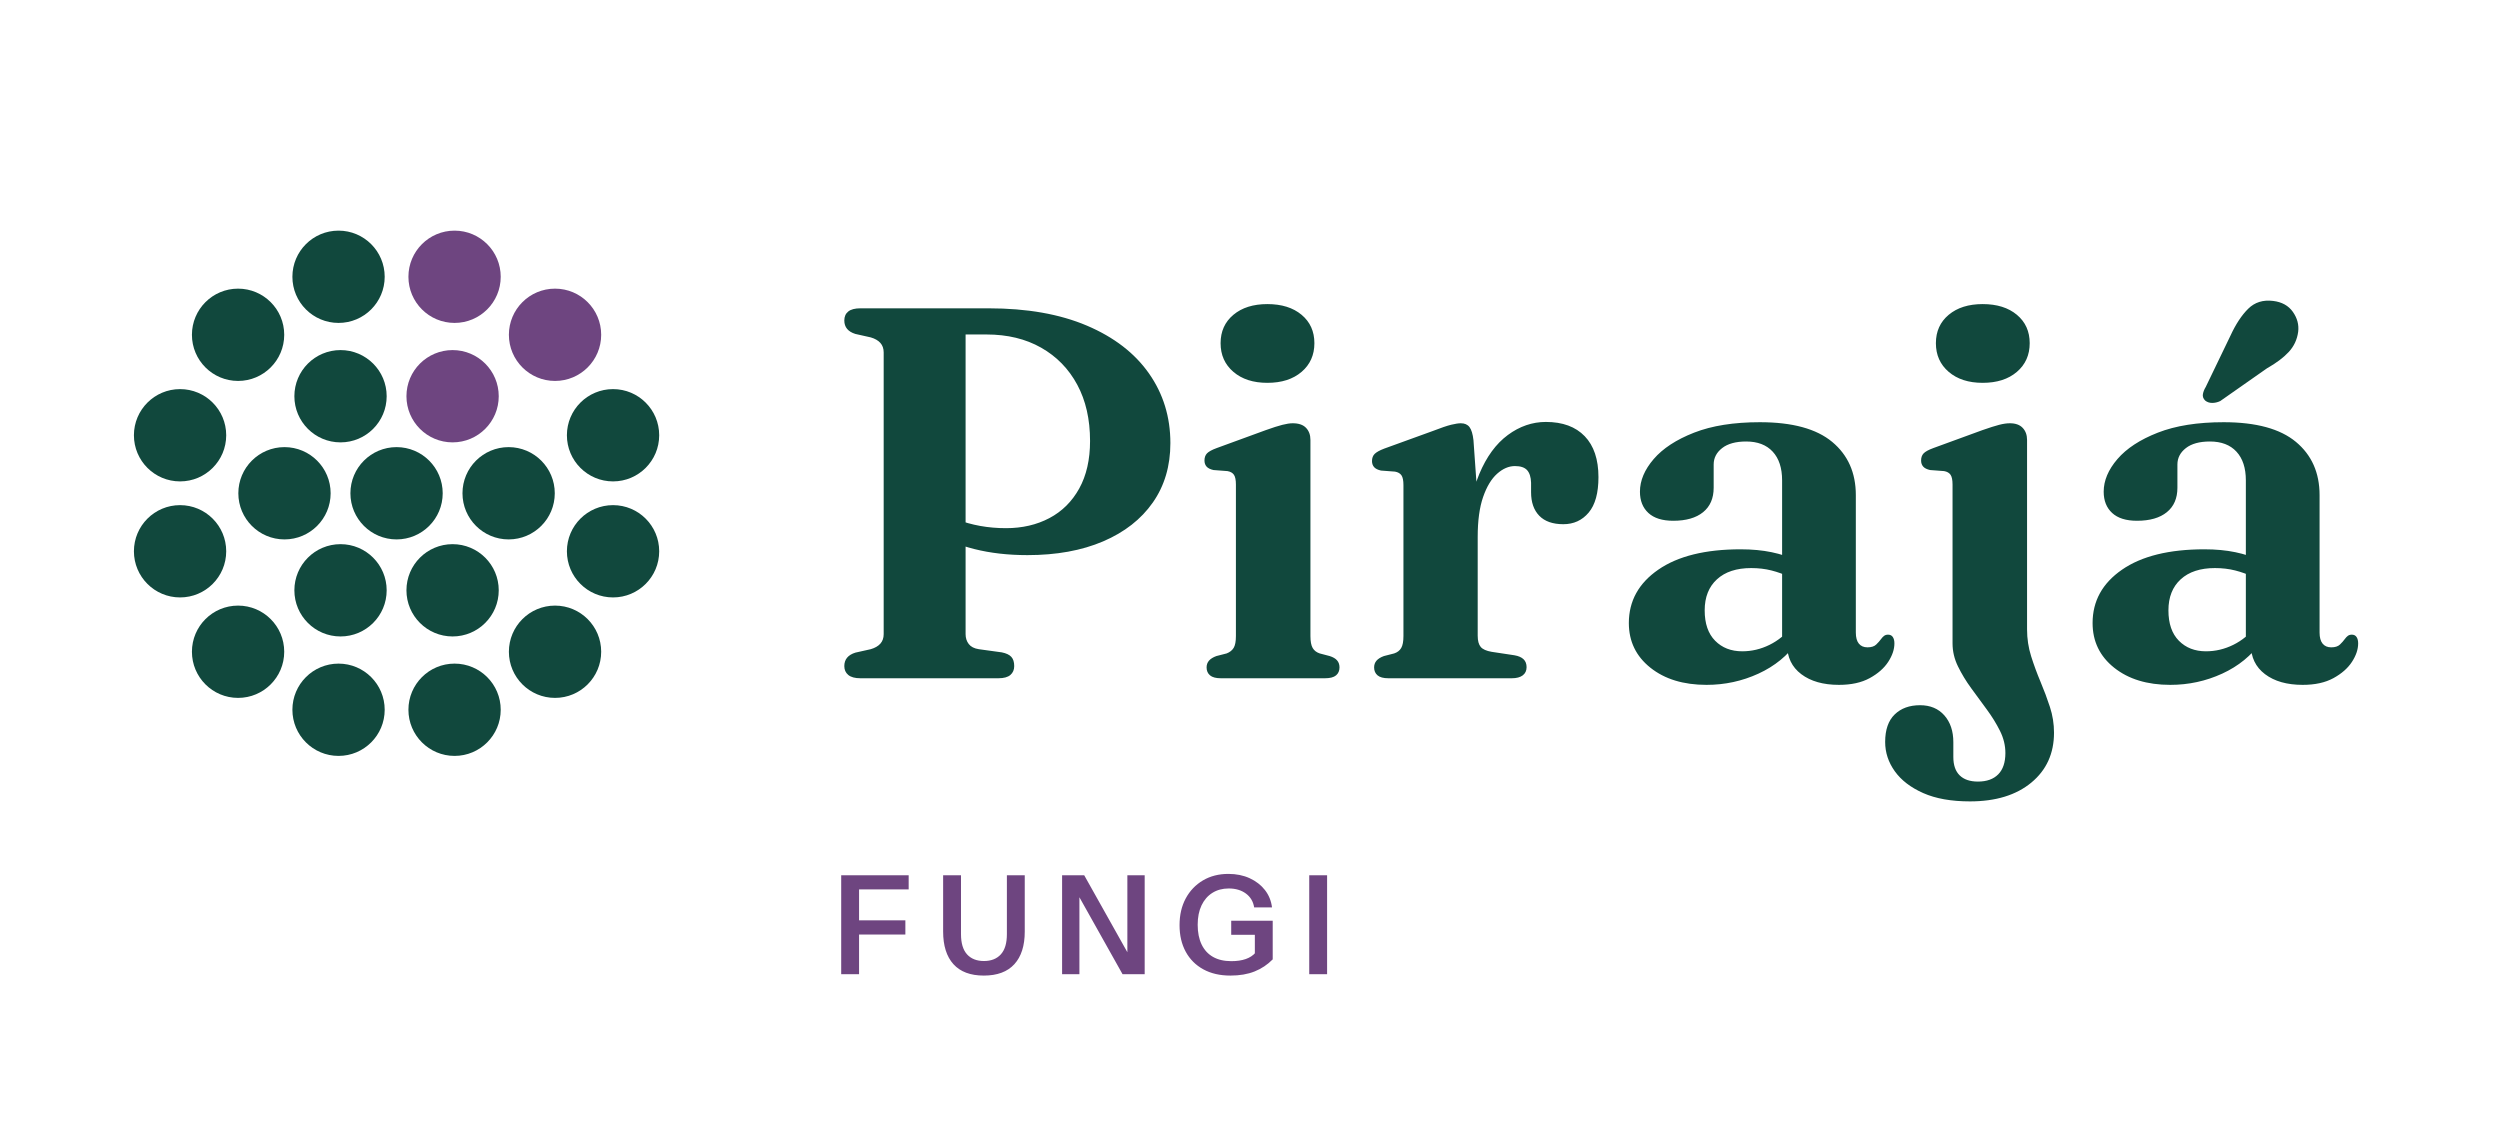
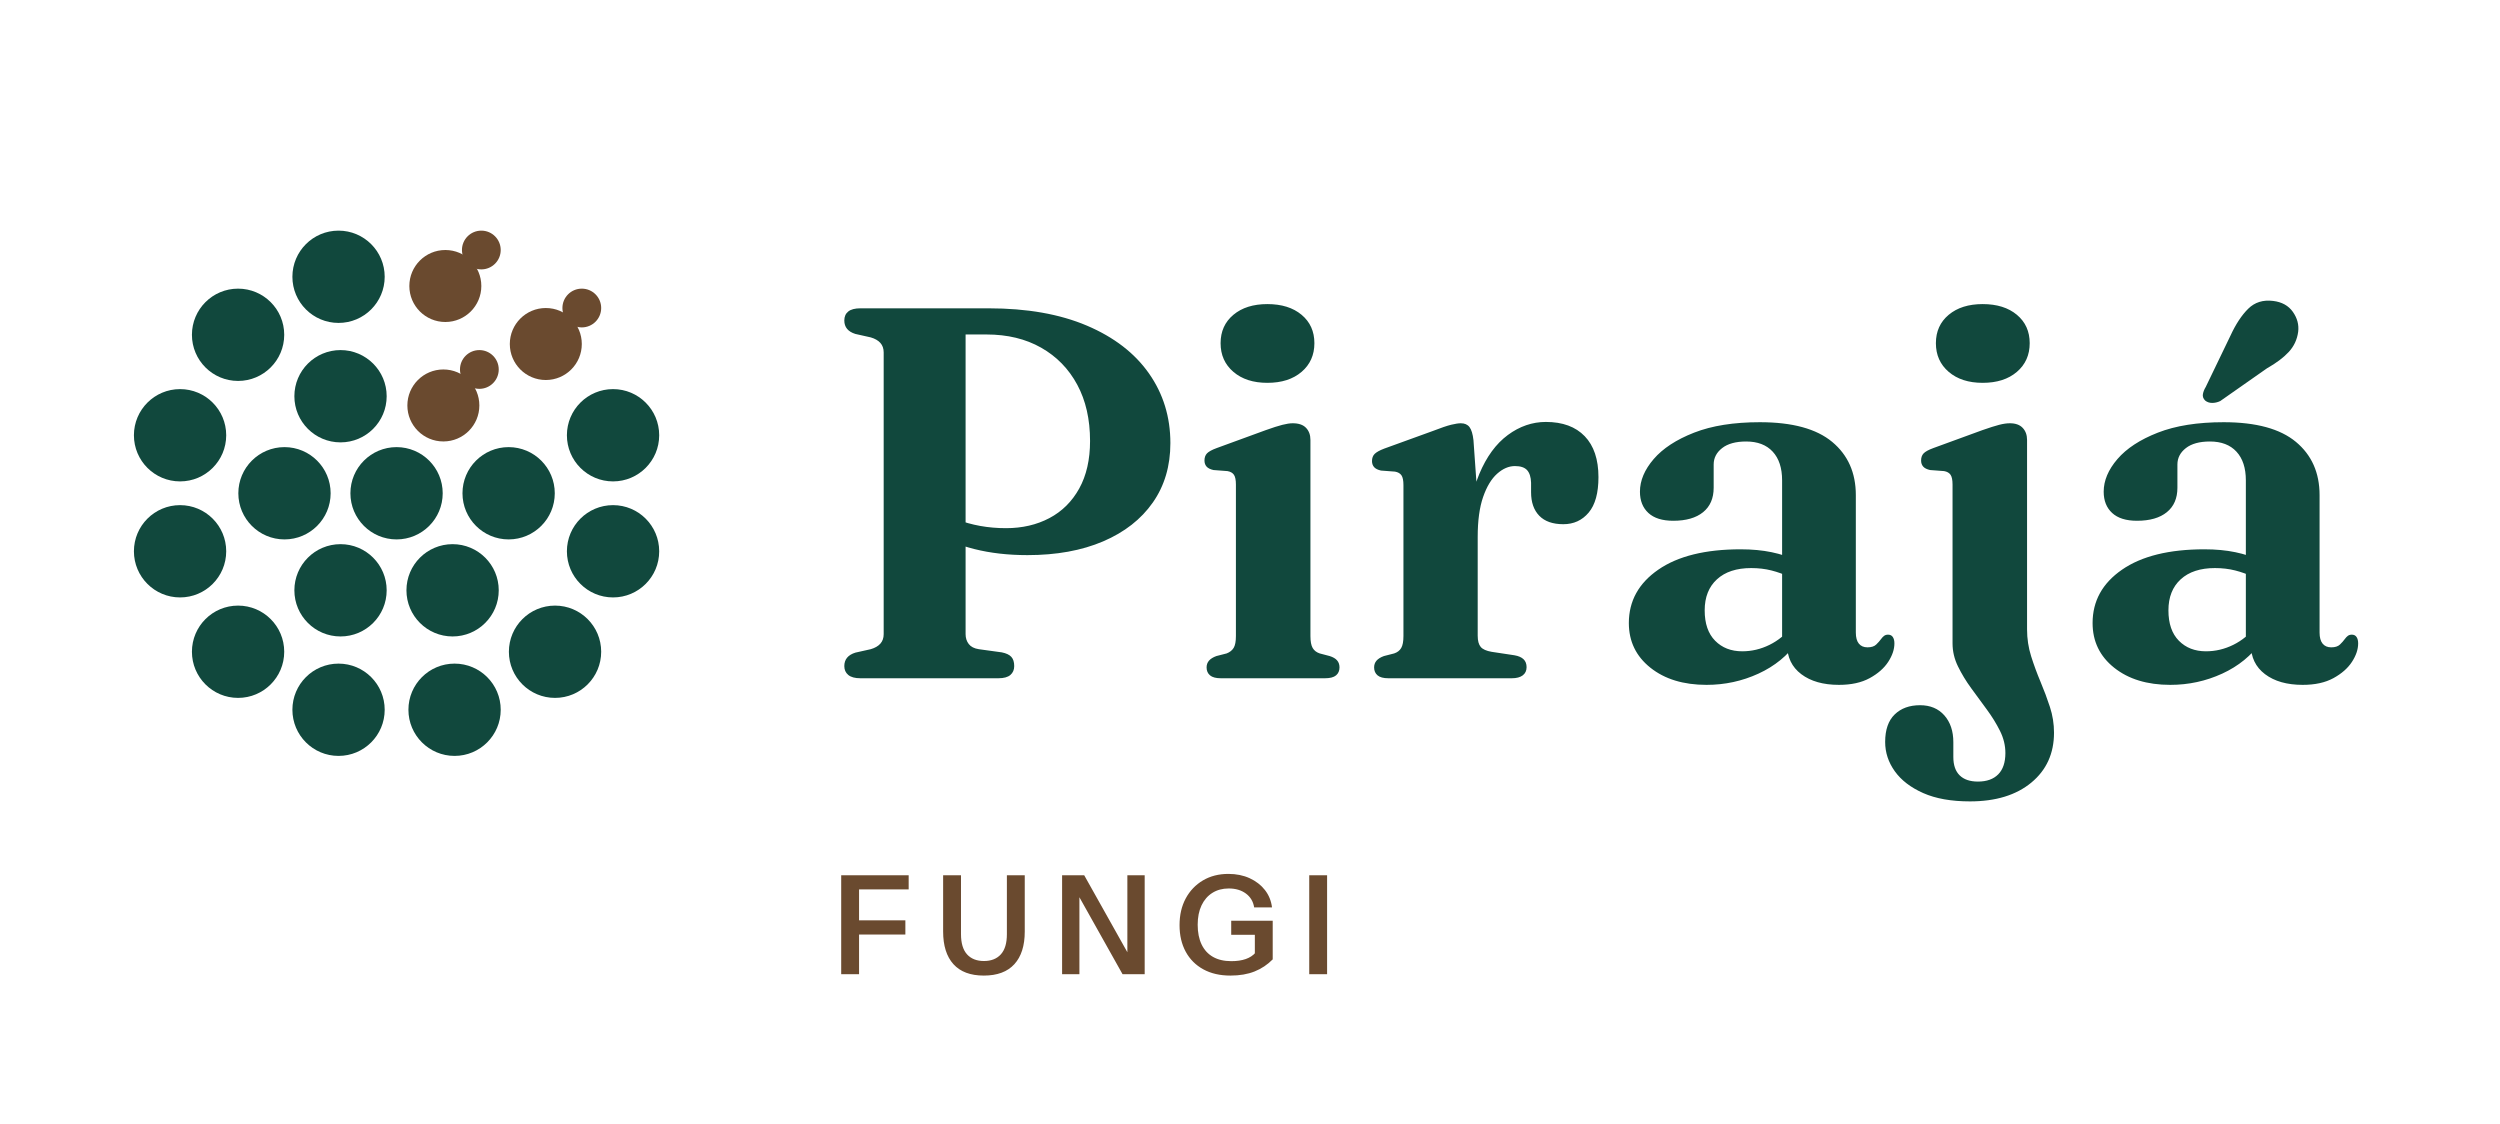
<svg xmlns="http://www.w3.org/2000/svg" viewBox="-25.34 -128.34 473.05 212.68">
  <g transform="translate(0.00 -84.70) scale(1.2474)">
    <circle cx="39.84" cy="39.84" r="7.00" fill="#11483D" />
-     <circle cx="48.34" cy="25.12" r="7.00" fill="#6E4580" />
+     <circle cx="46.94" cy="26.52" r="5.46" fill="#6A4A2F" />
+     <circle cx="52.40" cy="21.06" r="2.94" fill="#6A4A2F" />
    <circle cx="56.84" cy="39.84" r="7.00" fill="#11483D" />
    <circle cx="48.34" cy="54.56" r="7.00" fill="#11483D" />
    <circle cx="31.34" cy="54.56" r="7.00" fill="#11483D" />
    <circle cx="22.84" cy="39.84" r="7.00" fill="#11483D" />
    <circle cx="31.34" cy="25.12" r="7.00" fill="#11483D" />
-     <circle cx="48.64" cy="7.00" r="7.00" fill="#6E4580" />
-     <circle cx="63.88" cy="15.80" r="7.00" fill="#6E4580" />
+     <circle cx="47.24" cy="8.40" r="5.46" fill="#6A4A2F" />
+     <circle cx="52.70" cy="2.94" r="2.94" fill="#6A4A2F" />
+     <circle cx="62.48" cy="17.20" r="5.46" fill="#6A4A2F" />
+     <circle cx="67.94" cy="11.74" r="2.94" fill="#6A4A2F" />
    <circle cx="72.68" cy="31.04" r="7.00" fill="#11483D" />
    <circle cx="72.68" cy="48.64" r="7.00" fill="#11483D" />
    <circle cx="63.88" cy="63.88" r="7.00" fill="#11483D" />
    <circle cx="48.64" cy="72.68" r="7.00" fill="#11483D" />
    <circle cx="31.04" cy="72.68" r="7.00" fill="#11483D" />
    <circle cx="15.80" cy="63.88" r="7.00" fill="#11483D" />
    <circle cx="7.00" cy="48.64" r="7.00" fill="#11483D" />
    <circle cx="7.00" cy="31.04" r="7.00" fill="#11483D" />
    <circle cx="15.80" cy="15.80" r="7.00" fill="#11483D" />
    <circle cx="31.04" cy="7.00" r="7.00" fill="#11483D" />
  </g>
  <g transform="translate(129.22 0)">
    <path d="M66.9 -44.5Q66.9 -38.0 63.575 -33.25Q60.25 -28.5 54.175 -25.9Q48.1 -23.3 39.85 -23.3Q34.35 -23.3 29.8 -24.45Q25.25 -25.6 21.85 -27.7L22.55 -32.15Q24.35 -30.9 26.45 -30.075Q28.55 -29.25 30.9 -28.825Q33.25 -28.4 35.8 -28.4Q40.4 -28.4 44.0 -30.3Q47.6 -32.2 49.65 -35.9Q51.7 -39.6 51.7 -44.9Q51.7 -51.05 49.275 -55.55Q46.85 -60.05 42.45 -62.55Q38.05 -65.05 32.1 -65.05H28.15V-8.35Q28.15 -7.25 28.75 -6.475Q29.35 -5.7 30.65 -5.5L35.0 -4.9Q36.25 -4.65 36.8 -4.05Q37.35 -3.45 37.35 -2.3Q37.35 -1.25 36.625 -0.625Q35.9 0.0 34.35 0.0H8.25Q6.7 0.0 5.95 -0.625Q5.2 -1.25 5.2 -2.3Q5.2 -4.2 7.3 -4.85L10.2 -5.5Q11.4 -5.85 12.025 -6.55Q12.65 -7.25 12.65 -8.35V-61.65Q12.65 -62.75 12.025 -63.45Q11.4 -64.15 10.2 -64.5L7.3 -65.15Q5.2 -65.8 5.2 -67.7Q5.2 -68.8 5.95 -69.4Q6.7 -70.0 8.25 -70.0H32.5Q43.4 -70.0 51.1 -66.725Q58.8 -63.45 62.85 -57.675Q66.9 -51.9 66.9 -44.5ZM93.4 -45.1V-8.0Q93.4 -6.45 93.825 -5.725Q94.25 -5.0 95.15 -4.7L97.05 -4.2Q98.0 -3.9 98.45 -3.375Q98.9 -2.85 98.9 -2.05Q98.9 -1.1 98.25 -0.55Q97.6 0.0 96.15 0.0H76.45Q75.05 0.0 74.4 -0.55Q73.75 -1.1 73.75 -2.05Q73.75 -2.8 74.2 -3.325Q74.65 -3.85 75.6 -4.2L77.55 -4.7Q78.45 -5.05 78.875 -5.75Q79.3 -6.45 79.3 -8.0V-36.65Q79.3 -37.95 78.925 -38.5Q78.55 -39.05 77.7 -39.2L75.05 -39.4Q74.15 -39.6 73.75 -40.05Q73.35 -40.5 73.35 -41.2Q73.35 -42.05 73.825 -42.55Q74.3 -43.05 75.65 -43.55L84.95 -46.95Q86.9 -47.65 88.075 -47.95Q89.25 -48.25 90.05 -48.25Q91.75 -48.25 92.575 -47.375Q93.4 -46.5 93.4 -45.1ZM85.25 -55.9Q81.25 -55.9 78.825 -57.975Q76.4 -60.05 76.4 -63.4Q76.4 -66.75 78.825 -68.775Q81.25 -70.8 85.25 -70.8Q89.3 -70.8 91.725 -68.775Q94.15 -66.75 94.15 -63.4Q94.15 -60.05 91.725 -57.975Q89.3 -55.9 85.25 -55.9ZM123.3 -26.5Q123.3 -33.75 125.35 -38.65Q127.4 -43.55 130.75 -46.025Q134.1 -48.5 137.95 -48.5Q142.7 -48.5 145.3 -45.8Q147.9 -43.1 147.9 -38.05Q147.9 -33.55 146.05 -31.35Q144.2 -29.15 141.25 -29.15Q138.25 -29.15 136.7 -30.75Q135.15 -32.35 135.15 -35.2V-37.0Q135.1 -38.6 134.4 -39.375Q133.7 -40.15 132.1 -40.15Q130.35 -40.15 128.725 -38.7Q127.1 -37.25 126.075 -34.3Q125.05 -31.35 125.05 -26.75ZM124.25 -45.05 125.05 -33.7V-8.05Q125.05 -6.6 125.625 -5.925Q126.2 -5.25 127.7 -5.0L132.0 -4.35Q133.15 -4.15 133.725 -3.6Q134.3 -3.05 134.3 -2.1Q134.3 -1.1 133.575 -0.55Q132.85 0.0 131.5 0.0H108.15Q106.75 0.0 106.1 -0.55Q105.45 -1.1 105.45 -2.05Q105.45 -2.8 105.9 -3.325Q106.35 -3.85 107.3 -4.2L109.25 -4.7Q110.15 -5.0 110.575 -5.725Q111.0 -6.45 111.0 -8.0V-36.55Q111.0 -37.85 110.625 -38.4Q110.25 -38.95 109.4 -39.1L106.75 -39.3Q105.85 -39.5 105.45 -39.95Q105.05 -40.4 105.05 -41.1Q105.05 -41.95 105.55 -42.45Q106.05 -42.95 107.35 -43.45L116.45 -46.75Q118.9 -47.7 120.05 -47.975Q121.2 -48.25 121.85 -48.25Q122.95 -48.25 123.5 -47.525Q124.05 -46.8 124.25 -45.05ZM183.6 -6.35V-7.4L182.65 -7.6V-37.45Q182.65 -40.95 180.875 -42.875Q179.1 -44.8 175.85 -44.8Q172.9 -44.8 171.3 -43.55Q169.7 -42.3 169.7 -40.45V-36.05Q169.7 -33.05 167.7 -31.425Q165.7 -29.8 162.05 -29.8Q158.95 -29.8 157.35 -31.275Q155.75 -32.75 155.75 -35.3Q155.75 -38.45 158.35 -41.475Q160.95 -44.5 166.0 -46.475Q171.05 -48.45 178.45 -48.45Q187.65 -48.45 192.125 -44.725Q196.6 -41.0 196.6 -34.65V-8.65Q196.6 -7.25 197.175 -6.55Q197.75 -5.85 198.8 -5.85Q199.9 -5.85 200.45 -6.375Q201.0 -6.9 201.4 -7.45Q201.65 -7.8 201.95 -8.025Q202.25 -8.25 202.7 -8.25Q203.3 -8.25 203.6 -7.8Q203.9 -7.35 203.9 -6.6Q203.9 -4.9 202.725 -3.1Q201.55 -1.3 199.225 -0.025Q196.9 1.25 193.4 1.25Q188.95 1.25 186.275 -0.775Q183.6 -2.8 183.6 -6.35ZM153.65 -10.45Q153.65 -16.7 159.225 -20.55Q164.8 -24.4 174.8 -24.4Q178.05 -24.4 180.675 -23.85Q183.3 -23.3 185.2 -22.35L184.1 -19.15Q182.4 -19.95 180.625 -20.4Q178.85 -20.85 176.8 -20.85Q172.65 -20.85 170.325 -18.725Q168.0 -16.6 168.0 -12.85Q168.0 -9.1 169.975 -7.1Q171.95 -5.1 175.1 -5.1Q177.8 -5.1 180.275 -6.325Q182.75 -7.55 184.45 -9.75L185.55 -6.9Q182.8 -3.0 178.175 -0.875Q173.55 1.25 168.35 1.25Q161.8 1.25 157.725 -2.0Q153.65 -5.25 153.65 -10.45ZM229.0 -9.25Q229.0 -6.6 229.775 -4.15Q230.55 -1.7 231.55 0.675Q232.55 3.05 233.325 5.425Q234.1 7.8 234.1 10.3Q234.1 16.2 229.8 19.75Q225.5 23.3 218.2 23.3Q212.9 23.3 209.35 21.725Q205.8 20.15 203.975 17.6Q202.15 15.05 202.15 12.05Q202.15 8.6 203.95 6.85Q205.75 5.1 208.75 5.1Q211.65 5.1 213.35 7.025Q215.05 8.95 215.05 12.1V14.9Q215.05 17.2 216.25 18.375Q217.45 19.55 219.7 19.55Q222.2 19.55 223.55 18.175Q224.9 16.8 224.9 14.15Q224.9 12.0 223.875 9.95Q222.85 7.9 221.375 5.9Q219.9 3.9 218.425 1.875Q216.95 -0.15 215.925 -2.25Q214.9 -4.35 214.9 -6.6V-36.65Q214.9 -37.95 214.525 -38.5Q214.15 -39.05 213.3 -39.2L210.65 -39.4Q209.75 -39.6 209.35 -40.05Q208.95 -40.5 208.95 -41.2Q208.95 -42.05 209.425 -42.55Q209.9 -43.05 211.25 -43.55L220.55 -46.95Q222.55 -47.65 223.7 -47.95Q224.85 -48.25 225.75 -48.25Q227.35 -48.25 228.175 -47.375Q229.0 -46.5 229.0 -45.1ZM220.6 -55.9Q216.6 -55.9 214.175 -57.975Q211.75 -60.05 211.75 -63.4Q211.75 -66.75 214.175 -68.775Q216.6 -70.8 220.6 -70.8Q224.65 -70.8 227.075 -68.775Q229.5 -66.75 229.5 -63.4Q229.5 -60.05 227.075 -57.975Q224.65 -55.9 220.6 -55.9ZM271.35 -6.35V-7.4L270.4 -7.6V-37.45Q270.4 -40.95 268.625 -42.875Q266.85 -44.8 263.6 -44.8Q260.65 -44.8 259.05 -43.55Q257.45 -42.3 257.45 -40.45V-36.05Q257.45 -33.05 255.45 -31.425Q253.45 -29.8 249.8 -29.8Q246.7 -29.8 245.1 -31.275Q243.5 -32.75 243.5 -35.3Q243.5 -38.45 246.1 -41.475Q248.7 -44.5 253.75 -46.475Q258.8 -48.45 266.2 -48.45Q275.4 -48.45 279.875 -44.725Q284.35 -41.0 284.35 -34.65V-8.65Q284.35 -7.25 284.925 -6.55Q285.5 -5.85 286.55 -5.85Q287.65 -5.85 288.2 -6.375Q288.75 -6.9 289.15 -7.45Q289.4 -7.8 289.7 -8.025Q290.0 -8.25 290.45 -8.25Q291.05 -8.25 291.35 -7.8Q291.65 -7.35 291.65 -6.6Q291.65 -4.9 290.475 -3.1Q289.3 -1.3 286.975 -0.025Q284.65 1.25 281.15 1.25Q276.7 1.25 274.025 -0.775Q271.35 -2.8 271.35 -6.35ZM241.4 -10.45Q241.4 -16.7 246.975 -20.55Q252.55 -24.4 262.55 -24.4Q265.8 -24.4 268.425 -23.85Q271.05 -23.3 272.95 -22.35L271.85 -19.15Q270.15 -19.95 268.375 -20.4Q266.6 -20.85 264.55 -20.85Q260.4 -20.85 258.075 -18.725Q255.75 -16.6 255.75 -12.85Q255.75 -9.1 257.725 -7.1Q259.7 -5.1 262.85 -5.1Q265.55 -5.1 268.025 -6.325Q270.5 -7.55 272.2 -9.75L273.3 -6.9Q270.55 -3.0 265.925 -0.875Q261.3 1.25 256.1 1.25Q249.55 1.25 245.475 -2.0Q241.4 -5.25 241.4 -10.45ZM267.5 -64.85Q269.0 -68.1 270.85 -69.925Q272.7 -71.75 275.55 -71.4Q278.05 -71.1 279.3 -69.325Q280.55 -67.55 280.3 -65.55Q280.0 -63.35 278.525 -61.75Q277.05 -60.15 274.4 -58.65L265.55 -52.45Q264.8 -52.1 264.025 -52.1Q263.25 -52.1 262.7 -52.55Q262.15 -53.1 262.275 -53.775Q262.4 -54.45 262.8 -55.1Z" fill="#11483D" />
  </g>
-   <path d="M1.612 0.0V-18.72H4.992V0.0ZM3.224 -7.514V-10.192H13.754V-7.514ZM3.224 -16.042V-18.72H14.378V-16.042ZM28.595 0.26Q24.799 0.26 22.849 -1.898Q20.899 -4.056 20.899 -8.086V-18.72H24.279V-7.592Q24.279 -5.018 25.423 -3.757Q26.567 -2.496 28.621 -2.496Q30.675 -2.496 31.819 -3.757Q32.963 -5.018 32.963 -7.566V-18.72H36.343V-8.06Q36.343 -4.056 34.38 -1.898Q32.417 0.26 28.595 0.26ZM43.41 0.0V-18.72H47.596L56.722 -2.444L55.76 -2.21V-18.72H59.036V0.0H54.85L45.724 -16.276L46.686 -16.51V0.0ZM75.254 0.26Q72.29 0.26 70.132 -0.923Q67.974 -2.106 66.804 -4.251Q65.634 -6.396 65.634 -9.282Q65.634 -12.168 66.804 -14.339Q67.974 -16.51 70.054 -17.745Q72.134 -18.98 74.89 -18.98Q77.126 -18.98 78.907 -18.161Q80.688 -17.342 81.793 -15.925Q82.898 -14.508 83.132 -12.636H79.752Q79.492 -14.3 78.192 -15.262Q76.892 -16.224 74.942 -16.224Q73.174 -16.224 71.848 -15.392Q70.522 -14.56 69.794 -13.026Q69.066 -11.492 69.066 -9.36Q69.066 -7.176 69.807 -5.629Q70.548 -4.082 71.965 -3.276Q73.382 -2.47 75.436 -2.47Q77.022 -2.47 78.166 -2.873Q79.31 -3.276 80.012 -4.082L83.262 -2.808Q81.78 -1.3 79.83 -0.52Q77.88 0.26 75.254 0.26ZM79.882 -2.808V-8.268L80.688 -7.462H75.41V-10.114H83.262V-2.808ZM90.173 0.0V-18.72H93.553V0.0Z" fill="#6E4580" transform="translate(132.22 56.00)" />
+   <path d="M1.612 0.0V-18.72H4.992V0.0ZM3.224 -7.514V-10.192H13.754V-7.514ZM3.224 -16.042V-18.72H14.378V-16.042ZM28.595 0.26Q24.799 0.26 22.849 -1.898Q20.899 -4.056 20.899 -8.086V-18.72H24.279V-7.592Q24.279 -5.018 25.423 -3.757Q26.567 -2.496 28.621 -2.496Q30.675 -2.496 31.819 -3.757Q32.963 -5.018 32.963 -7.566V-18.72H36.343V-8.06Q36.343 -4.056 34.38 -1.898Q32.417 0.26 28.595 0.26ZM43.41 0.0V-18.72H47.596L56.722 -2.444L55.76 -2.21V-18.72H59.036V0.0H54.85L45.724 -16.276L46.686 -16.51V0.0ZM75.254 0.26Q72.29 0.26 70.132 -0.923Q67.974 -2.106 66.804 -4.251Q65.634 -6.396 65.634 -9.282Q65.634 -12.168 66.804 -14.339Q67.974 -16.51 70.054 -17.745Q72.134 -18.98 74.89 -18.98Q77.126 -18.98 78.907 -18.161Q80.688 -17.342 81.793 -15.925Q82.898 -14.508 83.132 -12.636H79.752Q79.492 -14.3 78.192 -15.262Q76.892 -16.224 74.942 -16.224Q73.174 -16.224 71.848 -15.392Q70.522 -14.56 69.794 -13.026Q69.066 -11.492 69.066 -9.36Q69.066 -7.176 69.807 -5.629Q70.548 -4.082 71.965 -3.276Q73.382 -2.47 75.436 -2.47Q77.022 -2.47 78.166 -2.873Q79.31 -3.276 80.012 -4.082L83.262 -2.808Q81.78 -1.3 79.83 -0.52Q77.88 0.26 75.254 0.26ZM79.882 -2.808V-8.268L80.688 -7.462H75.41V-10.114H83.262V-2.808ZM90.173 0.0V-18.72H93.553V0.0Z" fill="#6A4A2F" transform="translate(132.22 56.00)" />
</svg>
